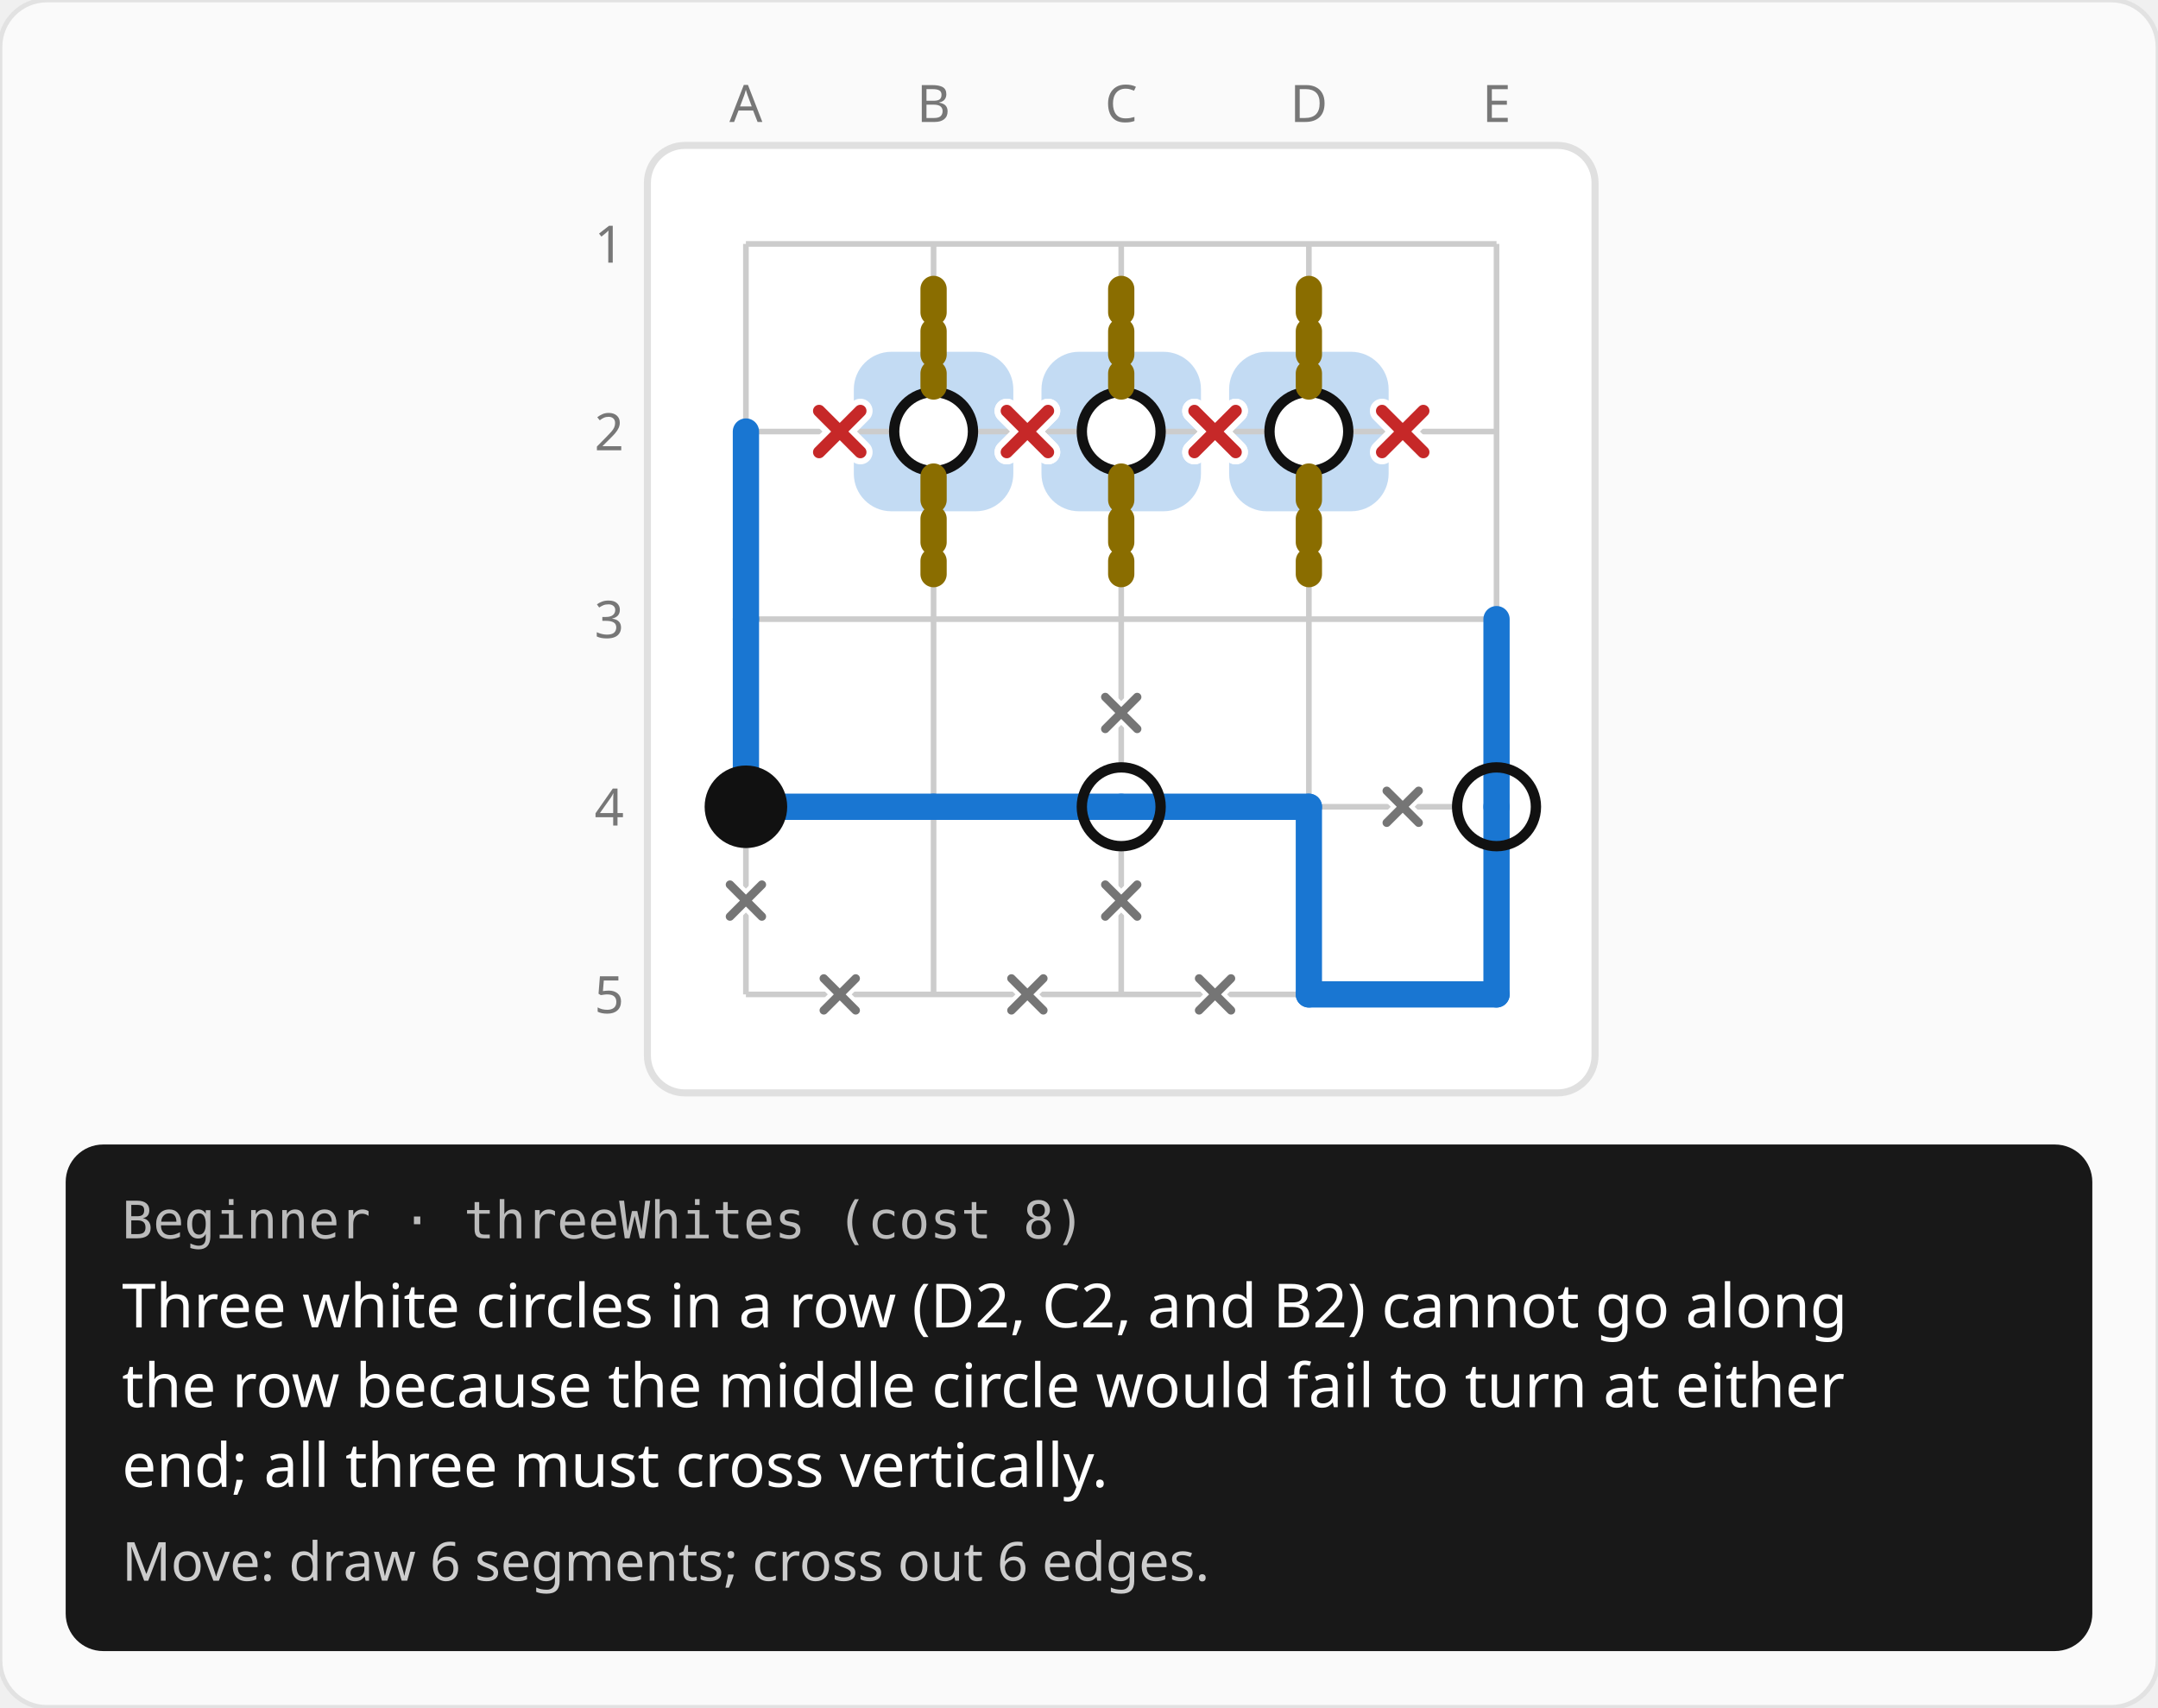
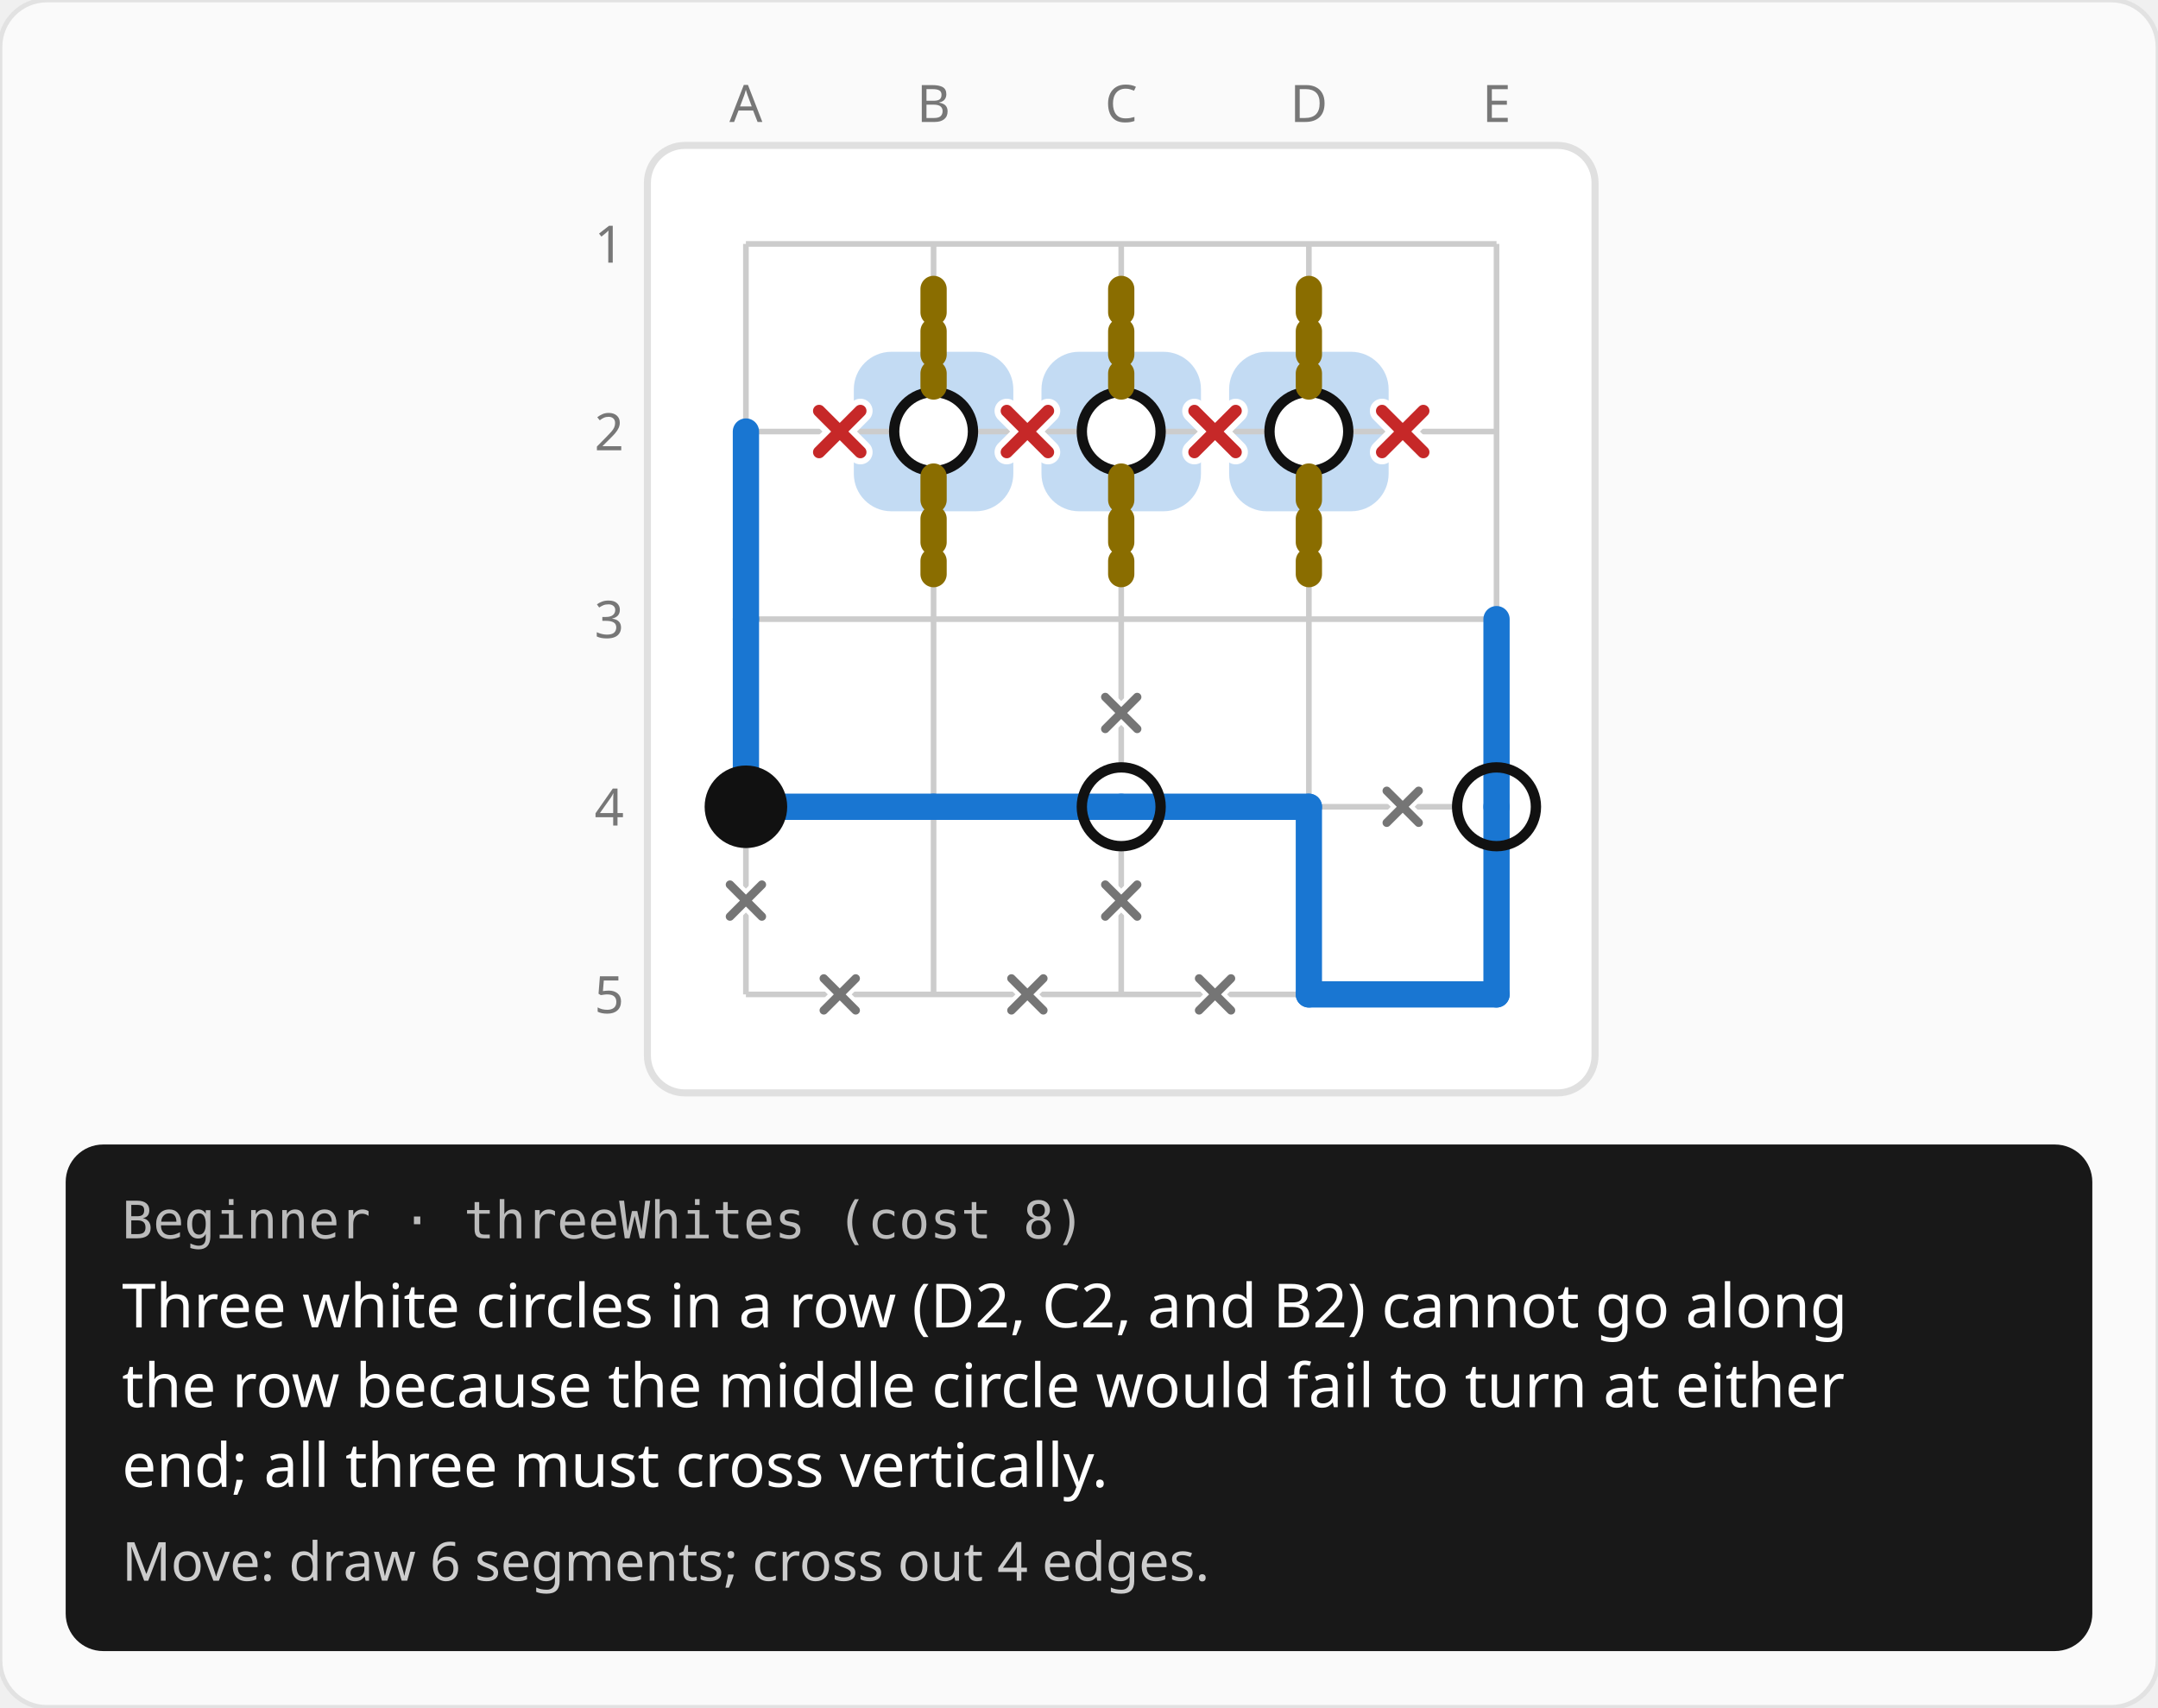
<svg xmlns="http://www.w3.org/2000/svg" width="460" height="364" viewBox="0 0 460 364">
  <rect width="460" height="364" rx="10" fill="#fafafa" stroke="#e2e2e2" />
  <defs>
    <pattern id="hatch" width="8" height="8" patternUnits="userSpaceOnUse" patternTransform="rotate(45)">
      <line x1="0" y1="0" x2="0" y2="8" stroke="#d55e00" stroke-width="3" opacity="0.55" />
    </pattern>
  </defs>
  <g transform="translate(119 12)">
    <text x="40" y="14" fill="#777777" font-size="11" font-family="system-ui, sans-serif" text-anchor="middle">A</text>
    <text x="80" y="14" fill="#777777" font-size="11" font-family="system-ui, sans-serif" text-anchor="middle">B</text>
    <text x="120" y="14" fill="#777777" font-size="11" font-family="system-ui, sans-serif" text-anchor="middle">C</text>
    <text x="160" y="14" fill="#777777" font-size="11" font-family="system-ui, sans-serif" text-anchor="middle">D</text>
    <text x="200" y="14" fill="#777777" font-size="11" font-family="system-ui, sans-serif" text-anchor="middle">E</text>
    <text x="14" y="44" fill="#777777" font-size="11" font-family="system-ui, sans-serif" text-anchor="end">1</text>
    <text x="14" y="84" fill="#777777" font-size="11" font-family="system-ui, sans-serif" text-anchor="end">2</text>
    <text x="14" y="124" fill="#777777" font-size="11" font-family="system-ui, sans-serif" text-anchor="end">3</text>
    <text x="14" y="164" fill="#777777" font-size="11" font-family="system-ui, sans-serif" text-anchor="end">4</text>
    <text x="14" y="204" fill="#777777" font-size="11" font-family="system-ui, sans-serif" text-anchor="end">5</text>
    <g transform="translate(18 18)">
      <rect x="1" y="1" width="202" height="202" rx="8" fill="#ffffff" stroke="#e0e0e0" stroke-width="1.5" />
      <rect x="125" y="45" width="34" height="34" rx="8" fill="rgba(25,118,210,0.26)" />
      <rect x="85" y="45" width="34" height="34" rx="8" fill="rgba(25,118,210,0.26)" />
      <rect x="45" y="45" width="34" height="34" rx="8" fill="rgba(25,118,210,0.26)" />
      <line x1="22" y1="22" x2="182" y2="22" stroke="#cccccc" stroke-width="1.2" />
      <line x1="22" y1="62" x2="182" y2="62" stroke="#cccccc" stroke-width="1.2" />
      <line x1="22" y1="102" x2="182" y2="102" stroke="#cccccc" stroke-width="1.2" />
      <line x1="22" y1="142" x2="182" y2="142" stroke="#cccccc" stroke-width="1.2" />
      <line x1="22" y1="182" x2="182" y2="182" stroke="#cccccc" stroke-width="1.2" />
      <line x1="22" y1="22" x2="22" y2="182" stroke="#cccccc" stroke-width="1.2" />
      <line x1="62" y1="22" x2="62" y2="182" stroke="#cccccc" stroke-width="1.2" />
      <line x1="102" y1="22" x2="102" y2="182" stroke="#cccccc" stroke-width="1.2" />
      <line x1="142" y1="22" x2="142" y2="182" stroke="#cccccc" stroke-width="1.2" />
      <line x1="182" y1="22" x2="182" y2="182" stroke="#cccccc" stroke-width="1.2" />
      <circle cx="62" cy="62" r="8.4" fill="#ffffff" />
      <circle cx="102" cy="62" r="8.4" fill="#ffffff" />
      <circle cx="142" cy="62" r="8.4" fill="#ffffff" />
      <circle cx="102" cy="142" r="8.4" fill="#ffffff" />
      <circle cx="182" cy="142" r="8.4" fill="#ffffff" />
      <line x1="22" y1="62" x2="22" y2="102" stroke="#1976d2" stroke-width="5.6" stroke-linecap="round" />
      <line x1="22" y1="102" x2="22" y2="142" stroke="#1976d2" stroke-width="5.6" stroke-linecap="round" />
      <line x1="182" y1="102" x2="182" y2="142" stroke="#1976d2" stroke-width="5.6" stroke-linecap="round" />
      <line x1="22" y1="142" x2="62" y2="142" stroke="#1976d2" stroke-width="5.6" stroke-linecap="round" />
      <line x1="62" y1="142" x2="102" y2="142" stroke="#1976d2" stroke-width="5.6" stroke-linecap="round" />
      <line x1="102" y1="142" x2="142" y2="142" stroke="#1976d2" stroke-width="5.6" stroke-linecap="round" />
      <line x1="142" y1="142" x2="142" y2="182" stroke="#1976d2" stroke-width="5.6" stroke-linecap="round" />
      <line x1="182" y1="142" x2="182" y2="182" stroke="#1976d2" stroke-width="5.6" stroke-linecap="round" />
      <line x1="142" y1="182" x2="182" y2="182" stroke="#1976d2" stroke-width="5.6" stroke-linecap="round" />
      <circle cx="62" cy="62" r="8.4" fill="none" stroke="#111111" stroke-width="2.2" />
      <circle cx="102" cy="62" r="8.4" fill="none" stroke="#111111" stroke-width="2.2" />
      <circle cx="142" cy="62" r="8.4" fill="none" stroke="#111111" stroke-width="2.2" />
      <circle cx="22" cy="142" r="8.8" fill="#111111" />
      <circle cx="102" cy="142" r="8.4" fill="none" stroke="#111111" stroke-width="2.2" />
      <circle cx="182" cy="142" r="8.4" fill="none" stroke="#111111" stroke-width="2.2" />
      <path d="M98.6 118.6L105.4 125.4M98.6 125.4L105.4 118.6" stroke="#ffffff" stroke-width="3.6" stroke-linecap="round" />
      <path d="M98.6 118.6L105.4 125.4M98.6 125.4L105.4 118.6" stroke="#757575" stroke-width="1.8" stroke-linecap="round" />
      <path d="M18.6 158.6L25.4 165.4M18.6 165.4L25.4 158.6" stroke="#ffffff" stroke-width="3.6" stroke-linecap="round" />
      <path d="M18.6 158.6L25.4 165.4M18.6 165.4L25.4 158.6" stroke="#757575" stroke-width="1.8" stroke-linecap="round" />
      <path d="M98.6 158.6L105.4 165.4M98.6 165.4L105.4 158.6" stroke="#ffffff" stroke-width="3.6" stroke-linecap="round" />
      <path d="M98.6 158.6L105.4 165.4M98.6 165.4L105.4 158.6" stroke="#757575" stroke-width="1.8" stroke-linecap="round" />
      <path d="M158.6 138.6L165.4 145.4M158.6 145.4L165.4 138.6" stroke="#ffffff" stroke-width="3.6" stroke-linecap="round" />
      <path d="M158.6 138.6L165.4 145.4M158.6 145.4L165.4 138.6" stroke="#757575" stroke-width="1.8" stroke-linecap="round" />
      <path d="M38.6 178.6L45.4 185.4M38.6 185.4L45.4 178.6" stroke="#ffffff" stroke-width="3.6" stroke-linecap="round" />
      <path d="M38.6 178.6L45.4 185.4M38.6 185.4L45.4 178.6" stroke="#757575" stroke-width="1.8" stroke-linecap="round" />
      <path d="M78.6 178.6L85.4 185.4M78.6 185.4L85.4 178.6" stroke="#ffffff" stroke-width="3.6" stroke-linecap="round" />
      <path d="M78.6 178.6L85.4 185.4M78.6 185.4L85.4 178.6" stroke="#757575" stroke-width="1.8" stroke-linecap="round" />
      <path d="M118.6 178.6L125.4 185.4M118.6 185.4L125.4 178.6" stroke="#ffffff" stroke-width="3.6" stroke-linecap="round" />
      <path d="M118.6 178.6L125.4 185.4M118.6 185.4L125.4 178.6" stroke="#757575" stroke-width="1.8" stroke-linecap="round" />
      <line x1="142" y1="31.6" x2="142" y2="52.4" stroke="#8a6d00" stroke-width="5.6" stroke-linecap="round" stroke-dasharray="5 4" />
      <line x1="142" y1="71.6" x2="142" y2="92.4" stroke="#8a6d00" stroke-width="5.6" stroke-linecap="round" stroke-dasharray="5 4" />
      <line x1="102" y1="31.6" x2="102" y2="52.4" stroke="#8a6d00" stroke-width="5.6" stroke-linecap="round" stroke-dasharray="5 4" />
      <line x1="102" y1="71.6" x2="102" y2="92.4" stroke="#8a6d00" stroke-width="5.6" stroke-linecap="round" stroke-dasharray="5 4" />
      <line x1="62" y1="31.6" x2="62" y2="52.4" stroke="#8a6d00" stroke-width="5.6" stroke-linecap="round" stroke-dasharray="5 4" />
      <line x1="62" y1="71.6" x2="62" y2="92.4" stroke="#8a6d00" stroke-width="5.6" stroke-linecap="round" stroke-dasharray="5 4" />
      <path d="M157.6 57.6L166.4 66.4M157.6 66.4L166.4 57.6" stroke="#ffffff" stroke-width="5.2" stroke-linecap="round" />
      <path d="M157.6 57.6L166.4 66.4M157.6 66.4L166.4 57.6" stroke="#c62828" stroke-width="2.6" stroke-linecap="round" />
      <path d="M117.6 57.6L126.4 66.4M117.6 66.4L126.4 57.6" stroke="#ffffff" stroke-width="5.2" stroke-linecap="round" />
      <path d="M117.6 57.6L126.4 66.4M117.6 66.4L126.4 57.6" stroke="#c62828" stroke-width="2.6" stroke-linecap="round" />
-       <path d="M117.6 57.6L126.4 66.4M117.6 66.4L126.4 57.6" stroke="#ffffff" stroke-width="5.2" stroke-linecap="round" />
-       <path d="M117.6 57.6L126.4 66.4M117.6 66.4L126.4 57.6" stroke="#c62828" stroke-width="2.6" stroke-linecap="round" />
-       <path d="M77.6 57.6L86.4 66.4M77.6 66.4L86.4 57.6" stroke="#ffffff" stroke-width="5.2" stroke-linecap="round" />
-       <path d="M77.6 57.6L86.4 66.4M77.6 66.4L86.4 57.6" stroke="#c62828" stroke-width="2.6" stroke-linecap="round" />
      <path d="M77.6 57.6L86.4 66.4M77.6 66.4L86.4 57.6" stroke="#ffffff" stroke-width="5.2" stroke-linecap="round" />
      <path d="M77.6 57.6L86.4 66.4M77.6 66.4L86.4 57.6" stroke="#c62828" stroke-width="2.6" stroke-linecap="round" />
      <path d="M37.6 57.6L46.4 66.4M37.6 66.4L46.4 57.6" stroke="#ffffff" stroke-width="5.2" stroke-linecap="round" />
      <path d="M37.6 57.6L46.4 66.4M37.6 66.4L46.4 57.6" stroke="#c62828" stroke-width="2.6" stroke-linecap="round" />
    </g>
  </g>
  <rect x="14" y="244" width="432" height="108" rx="8" fill="#181818" />
  <text x="26" y="264" fill="#bbbbbb" font-size="11" font-family="ui-monospace, Menlo, monospace">Beginner · threeWhites (cost 8)</text>
  <text x="26" y="283" fill="#ffffff" font-size="13" font-family="system-ui, sans-serif">Three white circles in a row (D2, C2, and B2) cannot go along</text>
  <text x="26" y="300" fill="#ffffff" font-size="13" font-family="system-ui, sans-serif">the row because the middle circle would fail to turn at either</text>
  <text x="26" y="317" fill="#ffffff" font-size="13" font-family="system-ui, sans-serif">end; all three must cross vertically.</text>
-   <text x="26" y="337" fill="#cccccc" font-size="11.5" font-family="system-ui, sans-serif">Move: draw 6 segments; cross out 6 edges.</text>
+   <text x="26" y="337" fill="#cccccc" font-size="11.5" font-family="system-ui, sans-serif">Move: draw 6 segments; cross out 4 edges.</text>
</svg>
